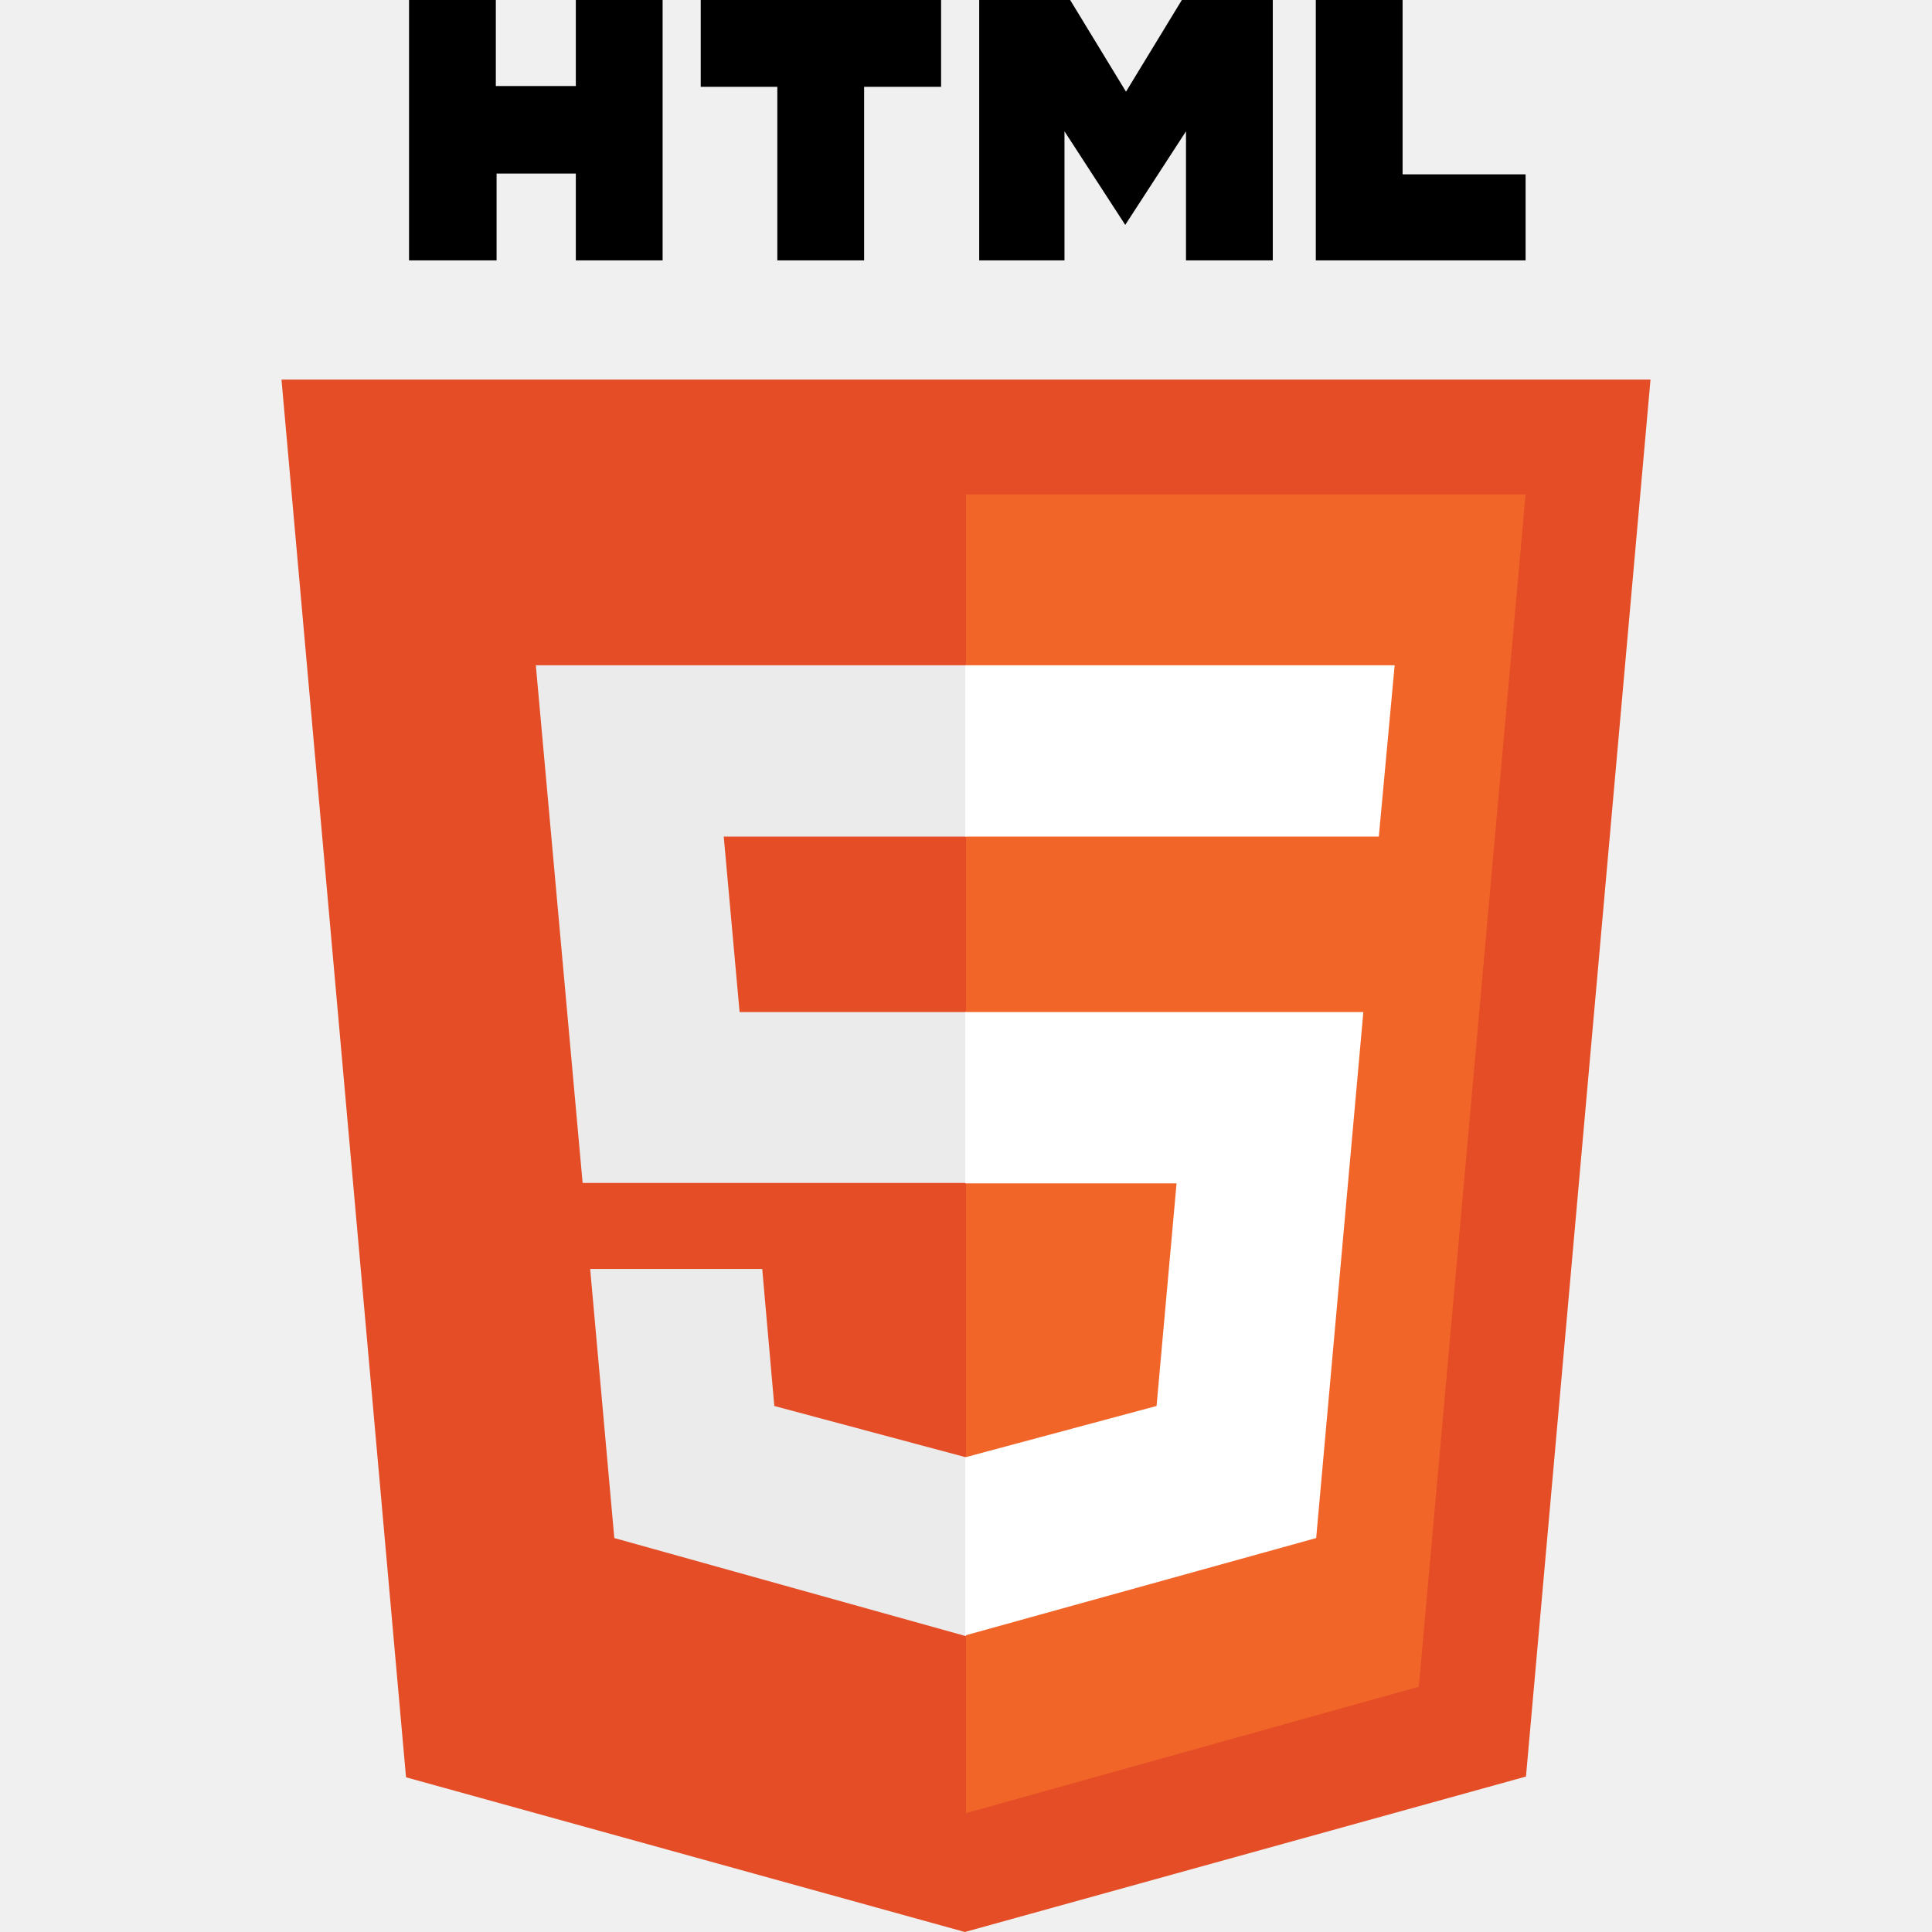
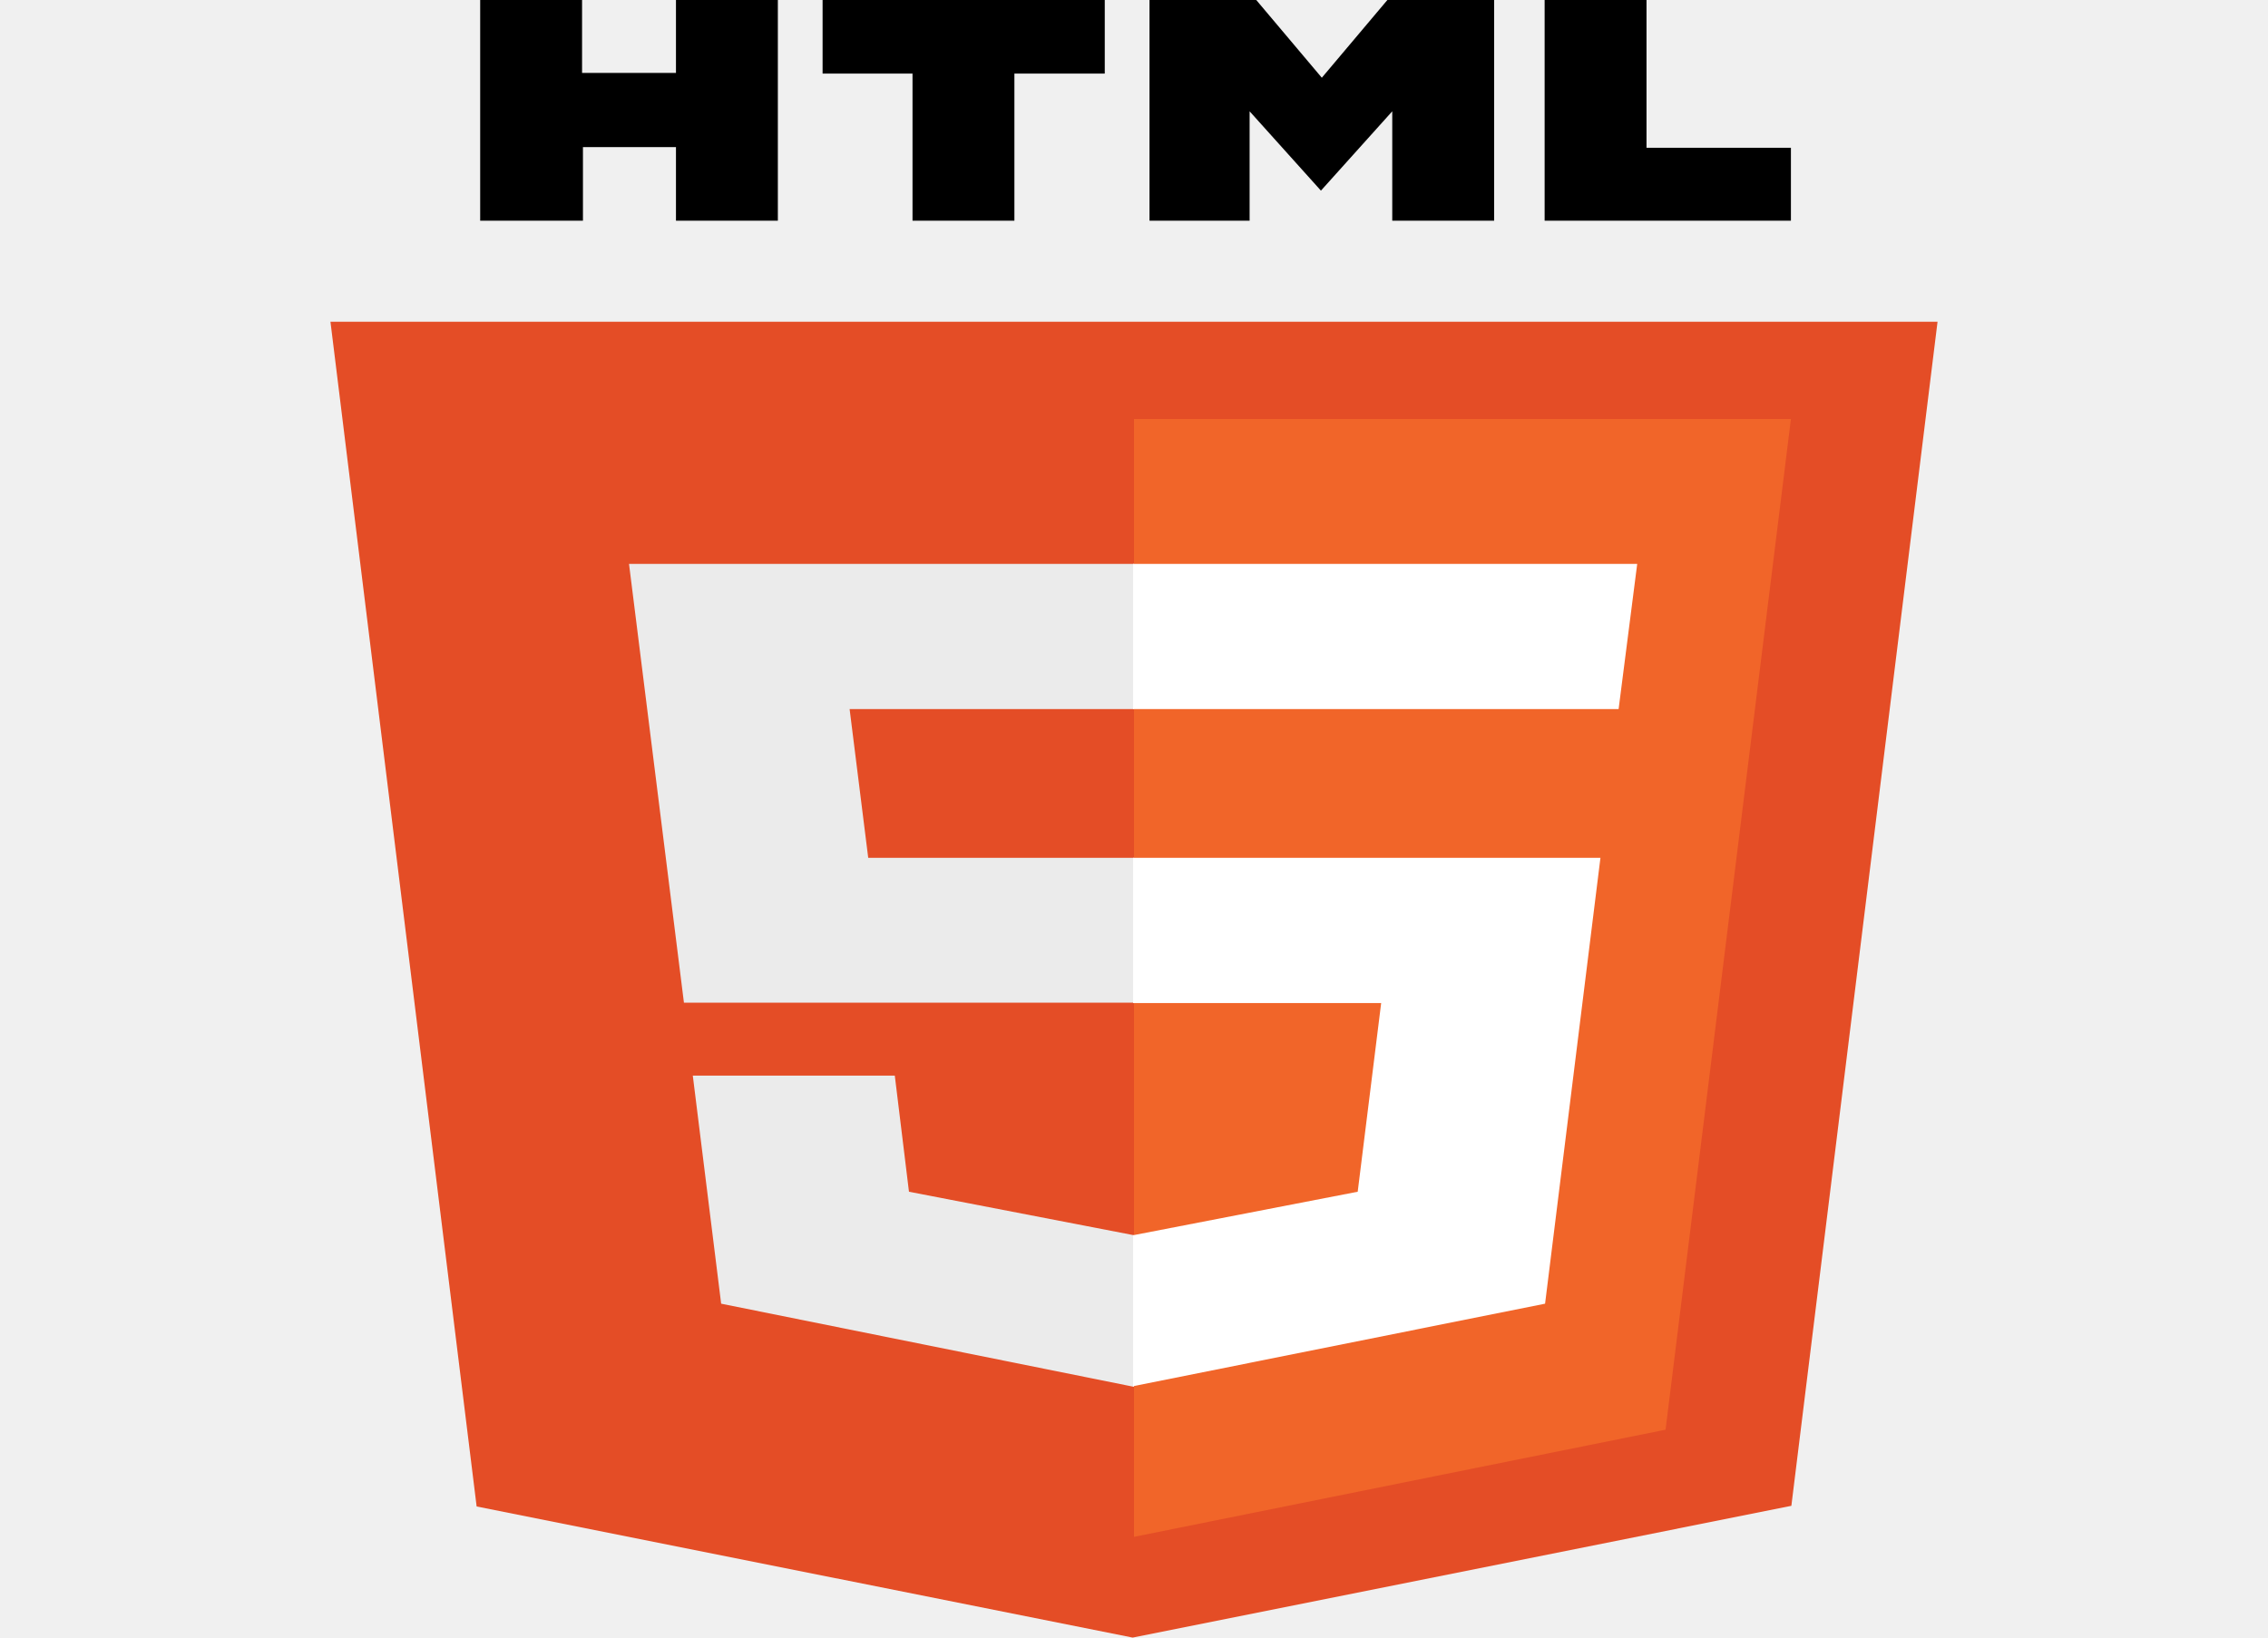
- <svg xmlns="http://www.w3.org/2000/svg" viewBox="0 0 512 512">
-   <path d="M108.4 0h23v22.8h21.2V0h23v69h-23V46h-21v23h-23.2M206 23h-20.3V0h63.7v23H229v46h-23M259.5 0h24.1l14.8 24.3L313.2 0h24.1v69h-23V34.8l-16.1 24.8l-16.1-24.8v34.2h-22.6M348.7 0h23v46.2h32.6V69h-55.6" />
-   <path fill="#e44d26" d="M107.6 471l-33-370.4h362.8l-33 370.2L255.7 512" />
-   <path fill="#f16529" d="M256 480.5V131H404.3L376 447" />
-   <path fill="#ebebeb" d="M142 176.3h114v45.4h-64.2l4.2 46.5h60v45.3H154.4M156.4 336.3H202l3.2 36.3 50.8 13.6v47.4l-93.2-26" />
-   <path fill="#fff" d="M369.6 176.3H255.8v45.4h109.6M361.3 268.2H255.8v45.4h56l-5.3 59-50.7 13.6v47.2l93-25.8" />
+ <svg xmlns="http://www.w3.org/2000/svg" width="900pt" height="650pt" viewBox="0 0 900 650" version="1.1">
+   <g id="surface1">
+     <path style=" stroke:none;fill-rule:nonzero;fill:rgb(0%,0%,0%);fill-opacity:1;" d="M 190.547 0 L 230.977 0 L 230.977 28.945 L 268.242 28.945 L 268.242 0 L 308.672 0 L 308.672 87.598 L 268.242 87.598 L 268.242 58.398 L 231.328 58.398 L 231.328 87.598 L 190.547 87.598 M 362.109 29.199 L 326.426 29.199 L 326.426 0 L 438.398 0 L 438.398 29.199 L 402.539 29.199 L 402.539 87.598 L 362.109 87.598 M 456.152 0 L 498.516 0 L 524.531 30.852 L 550.547 0 L 592.91 0 L 592.91 87.598 L 552.48 87.598 L 552.48 44.18 L 524.18 75.664 L 495.879 44.18 L 495.879 87.598 L 456.152 87.598 M 612.949 0 L 653.379 0 L 653.379 58.652 L 710.684 58.652 L 710.684 87.598 L 612.949 87.598 " />
+     <path style=" stroke:none;fill-rule:nonzero;fill:rgb(89.412%,30.196%,14.902%);fill-opacity:1;" d="M 189.141 597.949 L 131.133 127.715 L 768.867 127.715 L 710.859 597.695 L 449.473 650 " />
+     <path style=" stroke:none;fill-rule:nonzero;fill:rgb(94.51%,39.608%,16.078%);fill-opacity:1;" d="M 450 610.008 L 450 166.309 L 710.684 166.309 L 660.938 567.48 " />
+     <path style=" stroke:none;fill-rule:nonzero;fill:rgb(92.157%,92.157%,92.157%);fill-opacity:1;" d="M 249.609 223.82 L 450 223.82 L 450 281.453 L 337.148 281.453 L 344.531 340.488 L 450 340.488 L 450 398 L 271.406 398 M 274.922 426.945 L 355.078 426.945 L 360.703 473.027 L 450 490.293 L 450 550.469 L 286.172 517.461 " />
+     <path style=" stroke:none;fill-rule:nonzero;fill:rgb(100%,100%,100%);fill-opacity:1;" d="M 649.688 223.82 L 449.648 223.82 L 449.648 281.453 L 642.305 281.453 M 635.098 340.488 L 449.648 340.488 L 449.648 398.125 L 548.086 398.125 L 538.77 473.027 L 449.648 490.293 L 449.648 550.215 L 613.125 517.461 " />
+   </g>
</svg>
